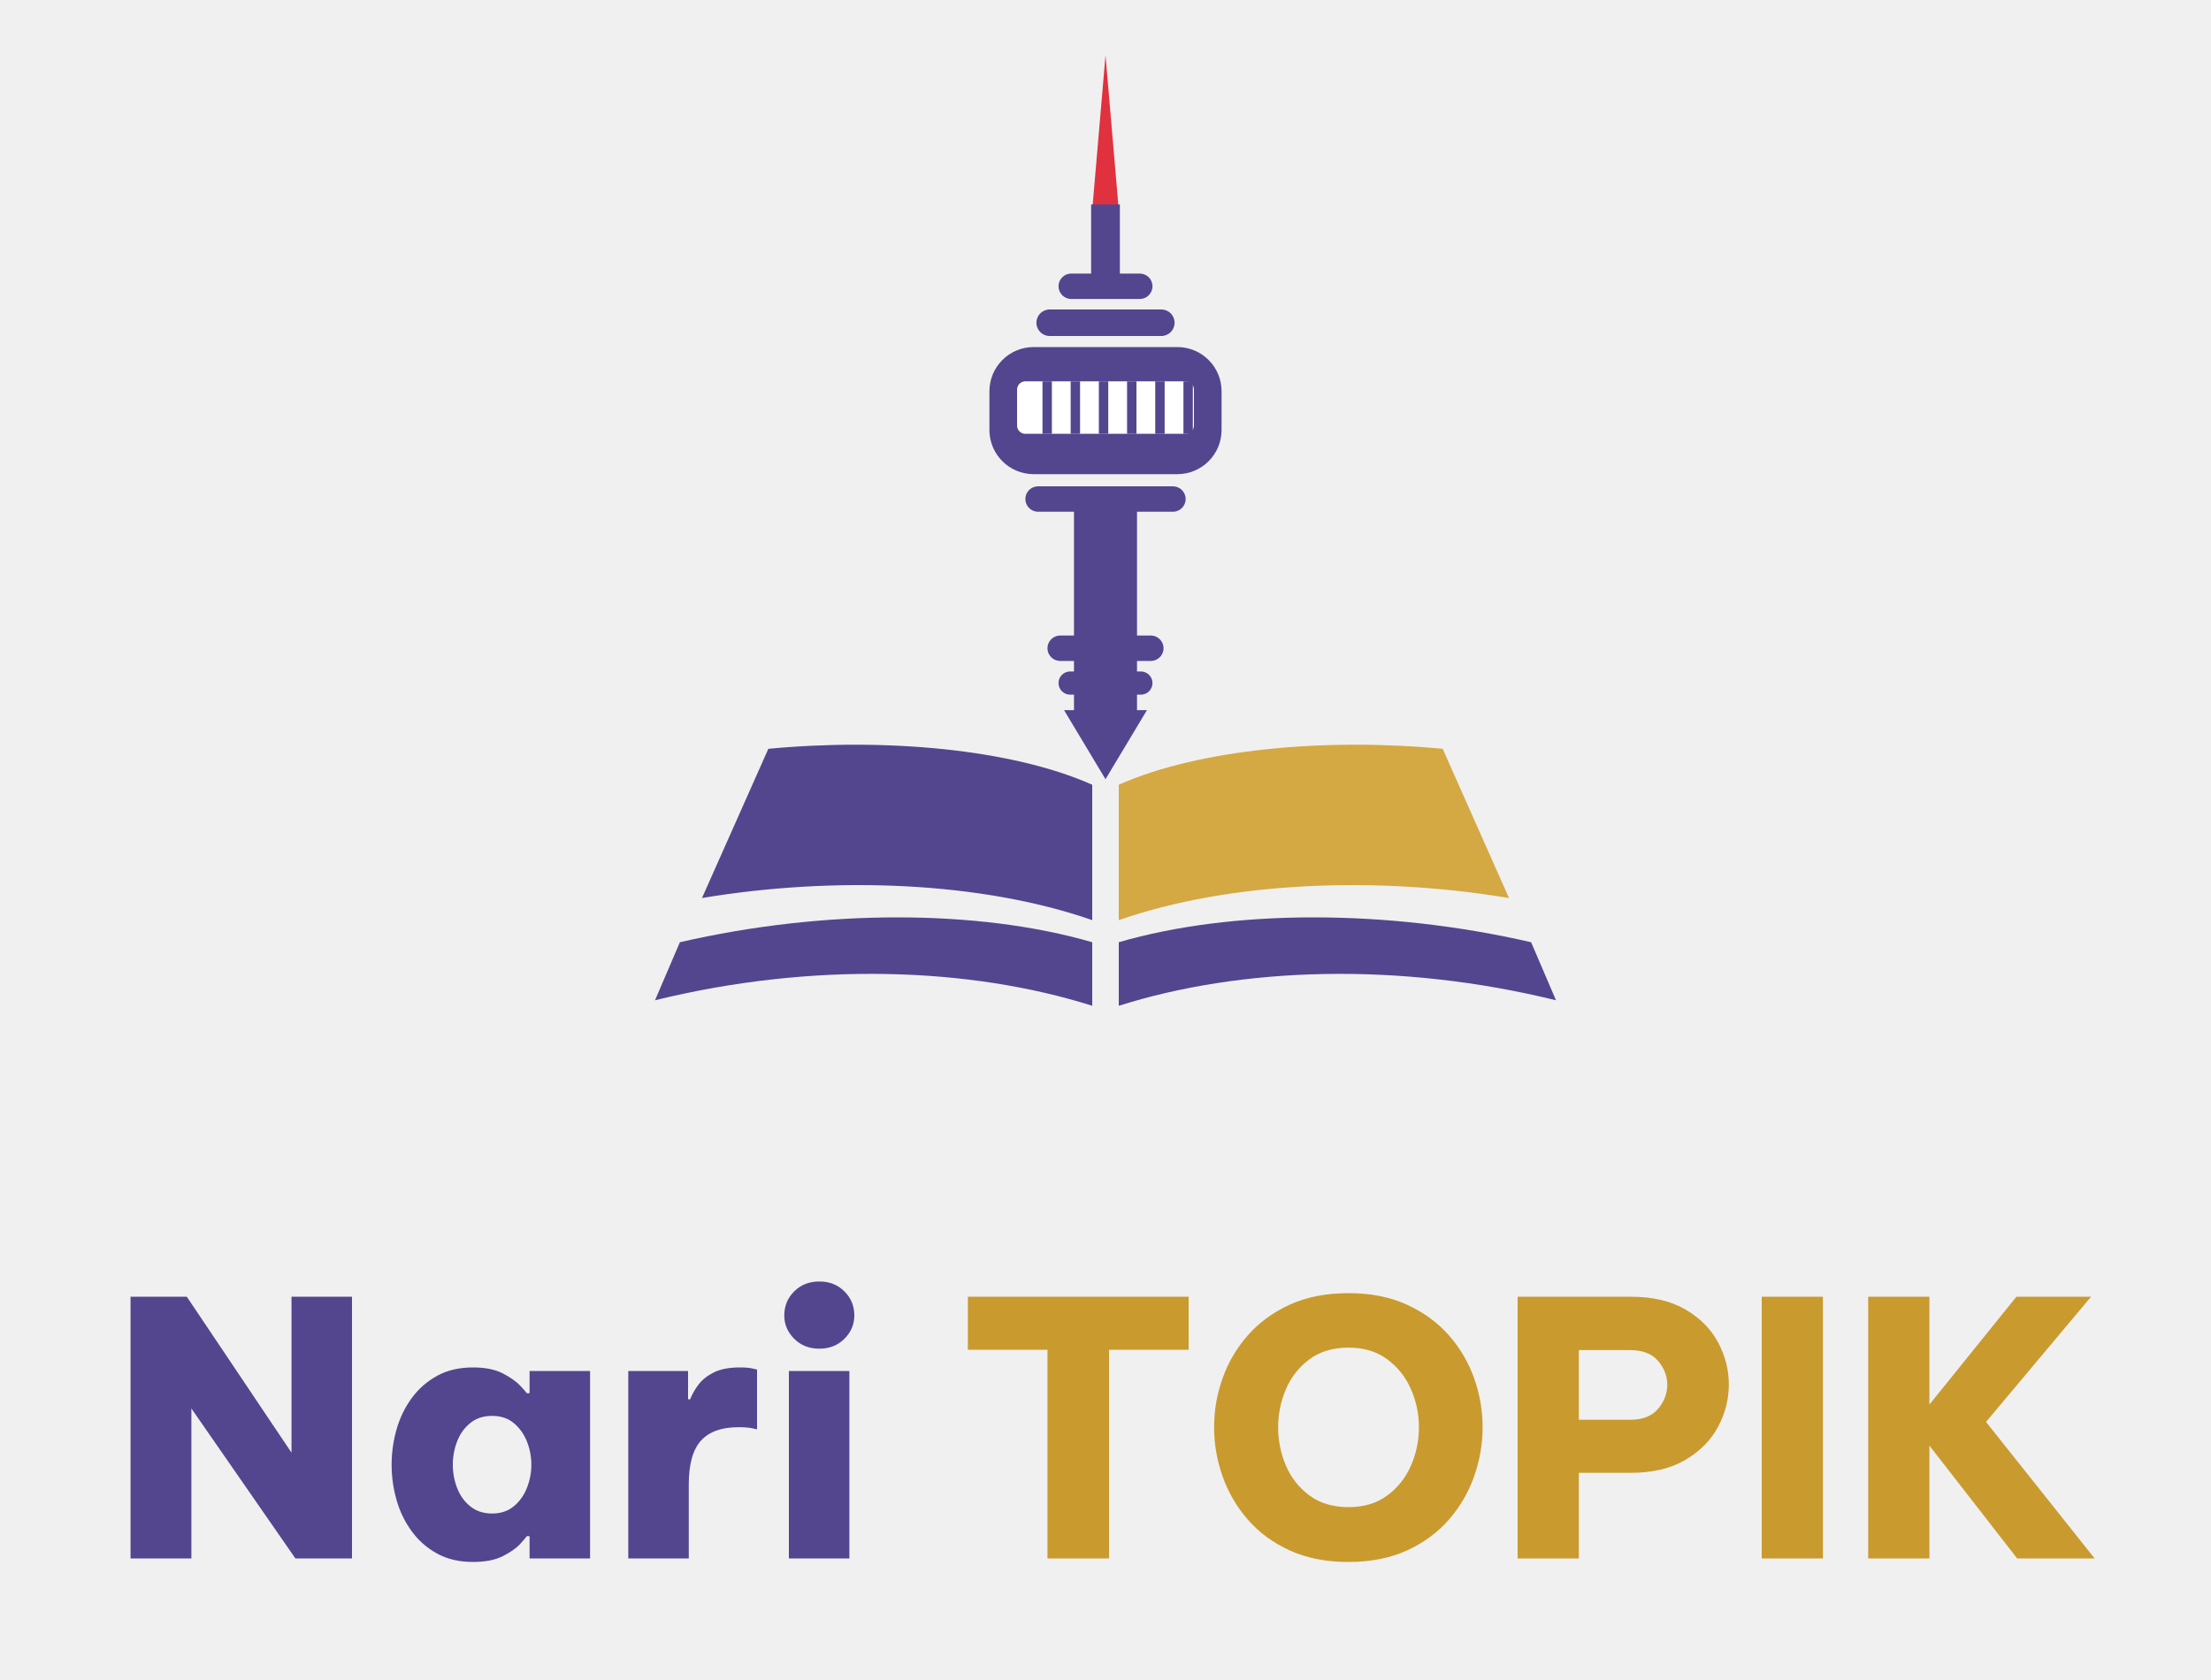
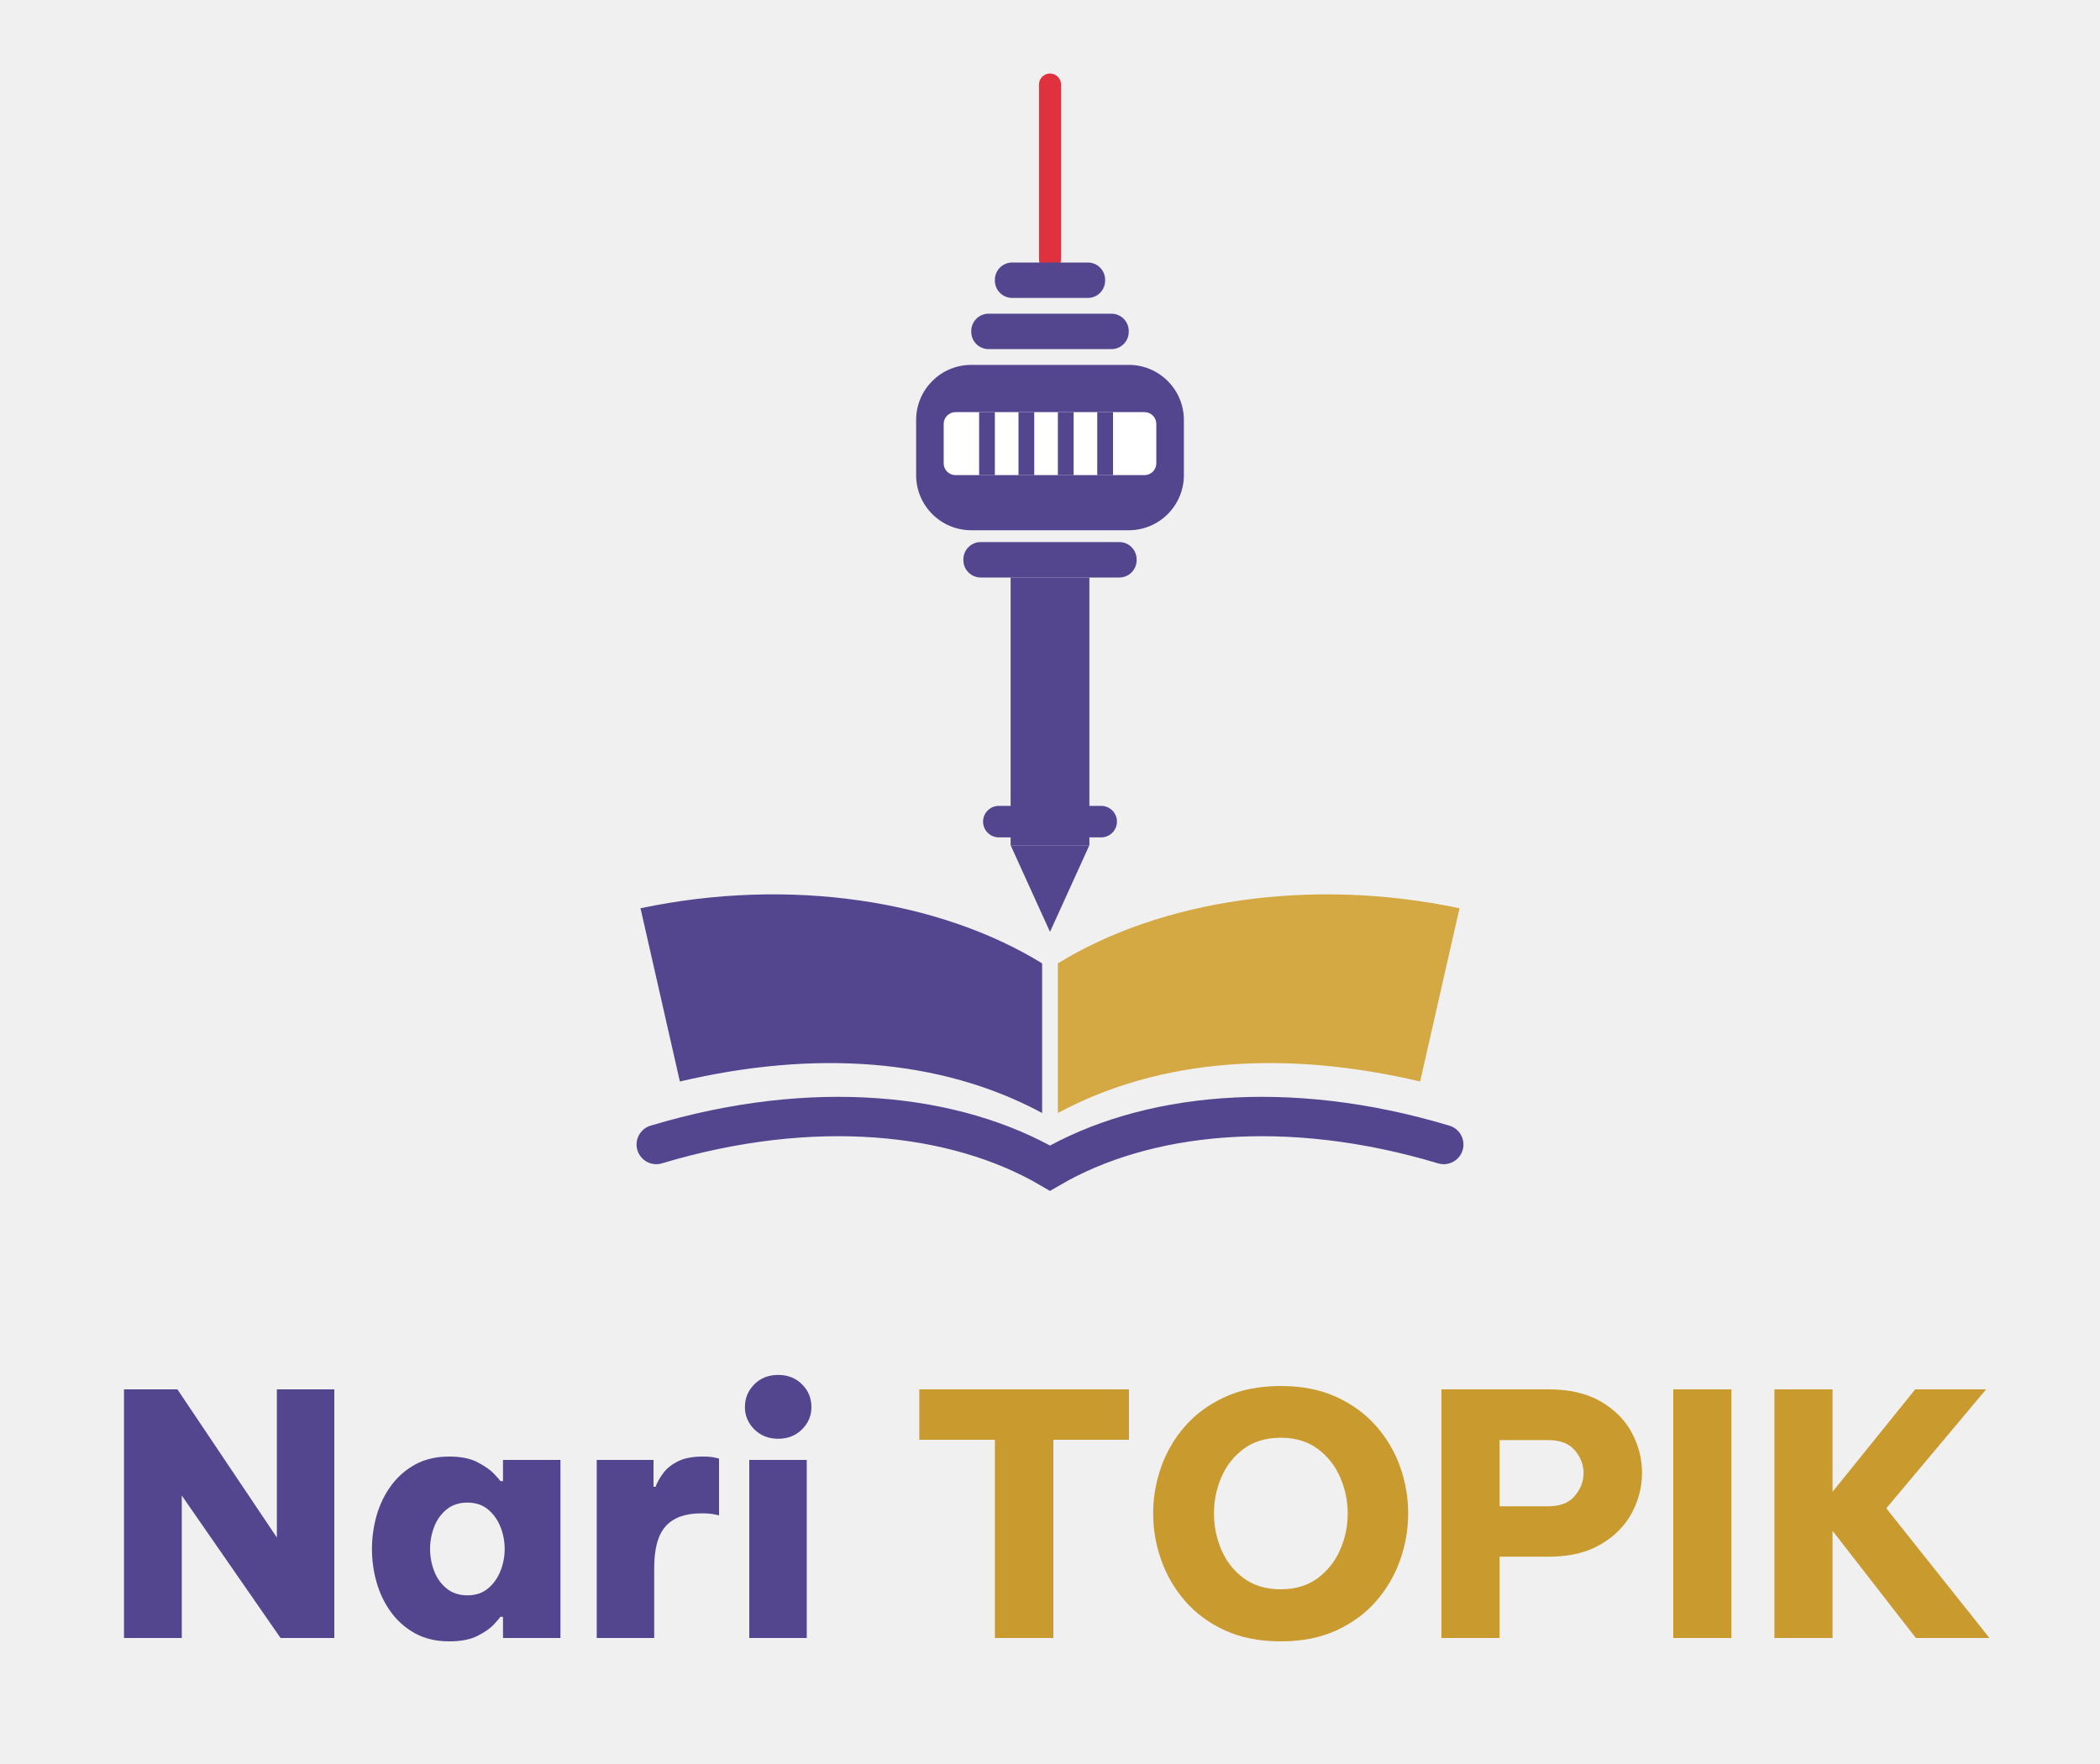
- <svg xmlns="http://www.w3.org/2000/svg" viewBox="0 0 400 304" width="400" height="304">
-   <g transform="translate(100,4) scale(1.0)">
-     <polygon points="100,6 102.4,34 97.6,34" fill="#E0313F" />
+ <svg xmlns="http://www.w3.org/2000/svg" viewBox="0 0 400 336" width="400" height="336">
+   <g transform="translate(50.00,-16.00) scale(1.5)">
+     <rect x="98.6" y="20" width="2.8" height="25" rx="1.4" fill="#E0313F" />
    <g fill="#53468F">
-       <rect x="97.4" y="33" width="5.2" height="14" />
-       <rect x="91.5" y="45.5" width="17" height="4.6" rx="2.3" />
-       <rect x="87.5" y="52" width="25" height="4.8" rx="2.4" />
-       <rect x="79" y="58.8" width="42" height="23" rx="8" />
-       <rect x="85.5" y="84" width="29" height="4.6" rx="2.3" />
-       <rect x="94.3" y="88" width="11.4" height="38" />
-       <rect x="89.5" y="111" width="21" height="4.6" rx="2.3" />
-       <rect x="91.5" y="117.5" width="17" height="4.2" rx="2.1" />
-       <polygon points="92.5,124.5 107.5,124.5 100,137" />
+       <rect x="93" y="44" width="14" height="4.5" rx="2.2" />
+       <rect x="90" y="50.5" width="20" height="4.5" rx="2.2" />
+       <rect x="83" y="57" width="34" height="21" rx="7" />
    </g>
-     <rect x="84" y="65" width="32" height="9.5" rx="1.5" fill="#FFFFFF" />
+     <rect x="86.5" y="63" width="27" height="8" rx="1.5" fill="#FFFFFF" />
    <g fill="#53468F">
-       <rect x="88.6" y="65" width="1.7" height="9.5" />
-       <rect x="93.7" y="65" width="1.7" height="9.5" />
-       <rect x="98.8" y="65" width="1.7" height="9.5" />
-       <rect x="103.9" y="65" width="1.7" height="9.5" />
-       <rect x="109.0" y="65" width="1.7" height="9.5" />
-       <rect x="114.1" y="65" width="1.7" height="9.5" />
+       <rect x="91" y="63" width="2" height="8" />
+       <rect x="96" y="63" width="2" height="8" />
+       <rect x="101" y="63" width="2" height="8" />
+       <rect x="106" y="63" width="2" height="8" />
+       <rect x="89" y="79.5" width="22" height="4.5" rx="2.2" />
+       <rect x="95" y="84" width="10" height="34" />
+       <rect x="91.5" y="113" width="17" height="4" rx="2" />
+       <polygon points="95,118 105,118 100,129" />
    </g>
-     <path d="M97.6 138 C83 131.5 60 129.5 39 131.5 L27 158.5 C51 154.5 77.5 155.5 97.6 162.5 Z" fill="#53468F" />
-     <path d="M102.4 138 C117 131.5 140 129.5 161 131.5 L173 158.5 C149 154.5 122.5 155.5 102.4 162.5 Z" fill="#D4A843" />
-     <path d="M97.6 166.5 C77 160.5 49 160.5 23 166.5 L18.5 177 C47 170 75.5 171 97.6 178 Z" fill="#53468F" />
-     <path d="M102.4 166.5 C123 160.5 151 160.5 177 166.5 L181.5 177 C153 170 124.5 171 102.4 178 Z" fill="#53468F" />
+     <path d="M99 133 C86 125 67 122 48 126 L53 148 C70 144 86 145 99 152 Z" fill="#53468F" />
+     <path d="M101 133 C114 125 133 122 152 126 L147 148 C130 144 114 145 101 152 Z" fill="#D4A843" />
+     <path d="M50 156 C70 150 88 152 100 159 C112 152 130 150 150 156" fill="none" stroke="#53468F" stroke-width="5" stroke-linecap="round" />
  </g>
-   <path d="M23.616 282.0V234.64H33.792L52.736 262.864V234.64H63.68V282.0H53.44L34.624 254.864V282.0Z M85.568 247.44Q88.896 247.44 90.976 248.528Q93.056 249.616 94.112 250.736Q95.168 251.856 95.296 252.112H95.808V248.08H106.752V282.0H95.808V277.968H95.296Q95.168 278.224 94.112 279.376Q93.056 280.528 90.976 281.584Q88.896 282.64 85.568 282.64Q81.856 282.64 79.104 281.136Q76.352 279.632 74.496 277.104Q72.64 274.576 71.744 271.44Q70.848 268.304 70.848 265.04Q70.848 261.776 71.744 258.64Q72.64 255.504 74.496 252.976Q76.352 250.448 79.104 248.944Q81.856 247.44 85.568 247.44ZM89.024 256.208Q86.656 256.208 85.056 257.52Q83.456 258.832 82.688 260.848Q81.92 262.864 81.92 265.04Q81.92 267.216 82.688 269.232Q83.456 271.248 85.056 272.56Q86.656 273.872 89.024 273.872Q91.392 273.872 92.96 272.56Q94.528 271.248 95.328 269.232Q96.128 267.216 96.128 265.04Q96.128 262.864 95.328 260.848Q94.528 258.832 92.96 257.52Q91.392 256.208 89.024 256.208Z M113.664 282.0V248.08H124.48V253.2H124.864Q125.376 251.856 126.368 250.544Q127.36 249.232 129.152 248.336Q130.944 247.44 133.888 247.44Q135.296 247.44 136.128 247.632Q136.96 247.824 136.96 247.824V258.64Q136.96 258.64 136.064 258.448Q135.168 258.256 133.568 258.256Q129.024 258.256 126.816 260.688Q124.608 263.12 124.608 268.624V282.0Z M148.224 244.048Q145.472 244.048 143.68 242.256Q141.888 240.464 141.888 238.032Q141.888 235.472 143.68 233.68Q145.472 231.888 148.224 231.888Q150.976 231.888 152.768 233.68Q154.56 235.472 154.56 238.032Q154.56 240.464 152.768 242.256Q150.976 244.048 148.224 244.048ZM142.72 282.0V248.08H153.664V282.0Z " fill="#53468F" />
-   <path d="M189.504 282.0V244.24H175.104V234.64H215.04V244.24H200.64V282.0Z M243.968 282.64Q237.888 282.64 233.344 280.56Q228.8 278.48 225.76 274.992Q222.72 271.504 221.184 267.152Q219.648 262.8 219.648 258.256Q219.648 253.712 221.184 249.392Q222.72 245.072 225.76 241.616Q228.8 238.16 233.344 236.08Q237.888 234.0 243.968 234.0Q249.984 234.0 254.528 236.08Q259.072 238.16 262.112 241.616Q265.152 245.072 266.688 249.392Q268.224 253.712 268.224 258.256Q268.224 262.8 266.688 267.152Q265.152 271.504 262.112 274.992Q259.072 278.48 254.528 280.56Q249.984 282.64 243.968 282.64ZM243.968 272.72Q248.128 272.72 250.976 270.608Q253.824 268.496 255.264 265.2Q256.704 261.904 256.704 258.256Q256.704 254.672 255.264 251.376Q253.824 248.08 250.976 245.968Q248.128 243.856 243.968 243.856Q239.744 243.856 236.896 245.968Q234.048 248.08 232.64 251.376Q231.232 254.672 231.232 258.256Q231.232 261.904 232.64 265.2Q234.048 268.496 236.896 270.608Q239.744 272.72 243.968 272.72Z M274.56 282.0V234.64H294.976Q300.928 234.64 304.896 236.944Q308.864 239.248 310.816 242.896Q312.768 246.544 312.768 250.512Q312.768 254.544 310.816 258.192Q308.864 261.84 304.896 264.176Q300.928 266.512 294.976 266.512H285.632V282.0ZM294.912 244.304H285.632V256.912H294.912Q298.304 256.912 299.968 254.928Q301.632 252.944 301.632 250.576Q301.632 248.208 299.968 246.256Q298.304 244.304 294.912 244.304Z M318.72 282.0V234.64H329.792V282.0Z M337.984 282.0V234.64H349.056V254.16L364.8 234.64H378.304L359.296 257.296L378.944 282.0H364.928L349.056 261.584V282.0Z" fill="#C99A2E" />
+   <path d="M23.616 312.0V264.64H33.792L52.736 292.864V264.64H63.68V312.0H53.44L34.624 284.864V312.0Z M85.568 277.44Q88.896 277.44 90.976 278.528Q93.056 279.616 94.112 280.736Q95.168 281.856 95.296 282.112H95.808V278.08H106.752V312.0H95.808V307.968H95.296Q95.168 308.224 94.112 309.376Q93.056 310.528 90.976 311.584Q88.896 312.64 85.568 312.64Q81.856 312.64 79.104 311.136Q76.352 309.632 74.496 307.104Q72.64 304.576 71.744 301.44Q70.848 298.304 70.848 295.04Q70.848 291.776 71.744 288.64Q72.64 285.504 74.496 282.976Q76.352 280.448 79.104 278.944Q81.856 277.44 85.568 277.44ZM89.024 286.208Q86.656 286.208 85.056 287.52Q83.456 288.832 82.688 290.848Q81.92 292.864 81.92 295.04Q81.92 297.216 82.688 299.232Q83.456 301.248 85.056 302.56Q86.656 303.872 89.024 303.872Q91.392 303.872 92.96 302.56Q94.528 301.248 95.328 299.232Q96.128 297.216 96.128 295.04Q96.128 292.864 95.328 290.848Q94.528 288.832 92.96 287.52Q91.392 286.208 89.024 286.208Z M113.664 312.0V278.08H124.48V283.2H124.864Q125.376 281.856 126.368 280.544Q127.36 279.232 129.152 278.336Q130.944 277.44 133.888 277.44Q135.296 277.44 136.128 277.632Q136.96 277.824 136.96 277.824V288.64Q136.96 288.64 136.064 288.448Q135.168 288.256 133.568 288.256Q129.024 288.256 126.816 290.688Q124.608 293.12 124.608 298.624V312.0Z M148.224 274.048Q145.472 274.048 143.68 272.256Q141.888 270.464 141.888 268.032Q141.888 265.472 143.68 263.68Q145.472 261.888 148.224 261.888Q150.976 261.888 152.768 263.68Q154.56 265.472 154.56 268.032Q154.56 270.464 152.768 272.256Q150.976 274.048 148.224 274.048ZM142.72 312.0V278.08H153.664V312.0Z " fill="#53468F" />
+   <path d="M189.504 312.0V274.24H175.104V264.64H215.04V274.24H200.64V312.0Z M243.968 312.64Q237.888 312.64 233.344 310.56Q228.8 308.48 225.76 304.992Q222.72 301.504 221.184 297.152Q219.648 292.8 219.648 288.256Q219.648 283.712 221.184 279.392Q222.72 275.072 225.76 271.616Q228.8 268.16 233.344 266.08Q237.888 264.0 243.968 264.0Q249.984 264.0 254.528 266.08Q259.072 268.16 262.112 271.616Q265.152 275.072 266.688 279.392Q268.224 283.712 268.224 288.256Q268.224 292.8 266.688 297.152Q265.152 301.504 262.112 304.992Q259.072 308.48 254.528 310.56Q249.984 312.64 243.968 312.64ZM243.968 302.72Q248.128 302.72 250.976 300.608Q253.824 298.496 255.264 295.2Q256.704 291.904 256.704 288.256Q256.704 284.672 255.264 281.376Q253.824 278.08 250.976 275.968Q248.128 273.856 243.968 273.856Q239.744 273.856 236.896 275.968Q234.048 278.08 232.64 281.376Q231.232 284.672 231.232 288.256Q231.232 291.904 232.64 295.2Q234.048 298.496 236.896 300.608Q239.744 302.72 243.968 302.72Z M274.56 312.0V264.64H294.976Q300.928 264.64 304.896 266.944Q308.864 269.248 310.816 272.896Q312.768 276.544 312.768 280.512Q312.768 284.544 310.816 288.192Q308.864 291.84 304.896 294.176Q300.928 296.512 294.976 296.512H285.632V312.0ZM294.912 274.304H285.632V286.912H294.912Q298.304 286.912 299.968 284.928Q301.632 282.944 301.632 280.576Q301.632 278.208 299.968 276.256Q298.304 274.304 294.912 274.304Z M318.72 312.0V264.64H329.792V312.0Z M337.984 312.0V264.64H349.056V284.16L364.8 264.64H378.304L359.296 287.296L378.944 312.0H364.928L349.056 291.584V312.0Z" fill="#C99A2E" />
</svg>
